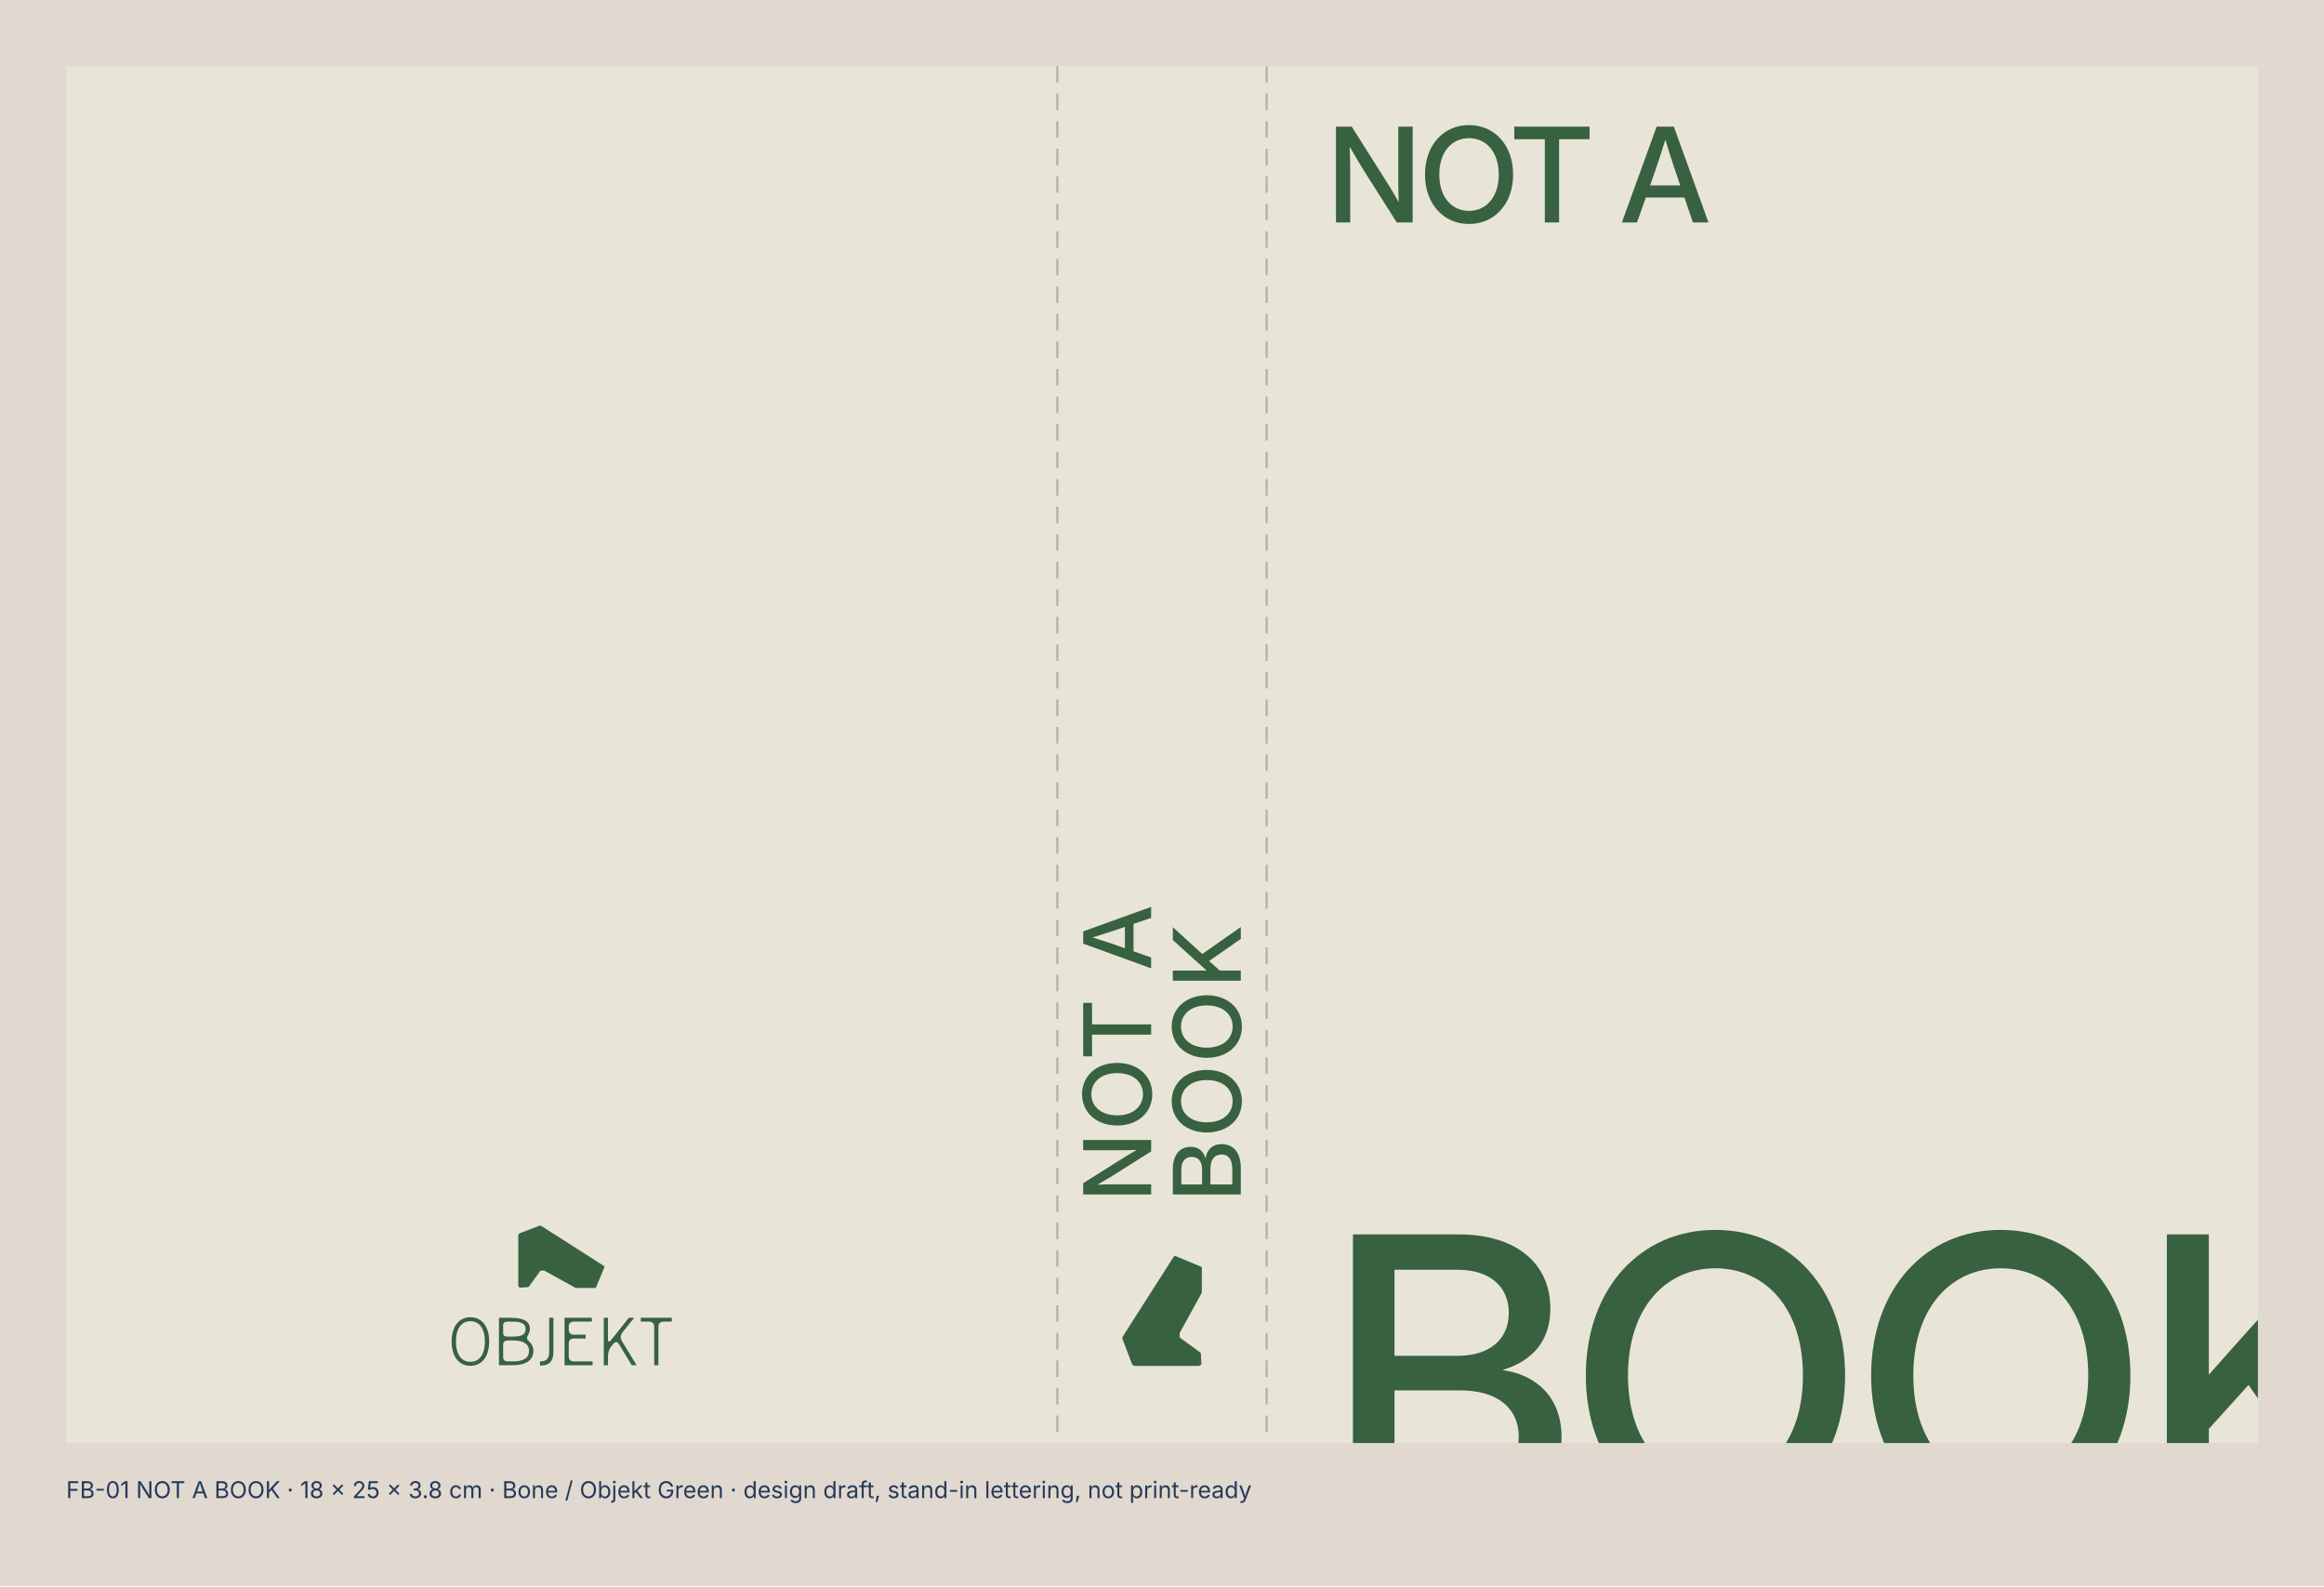
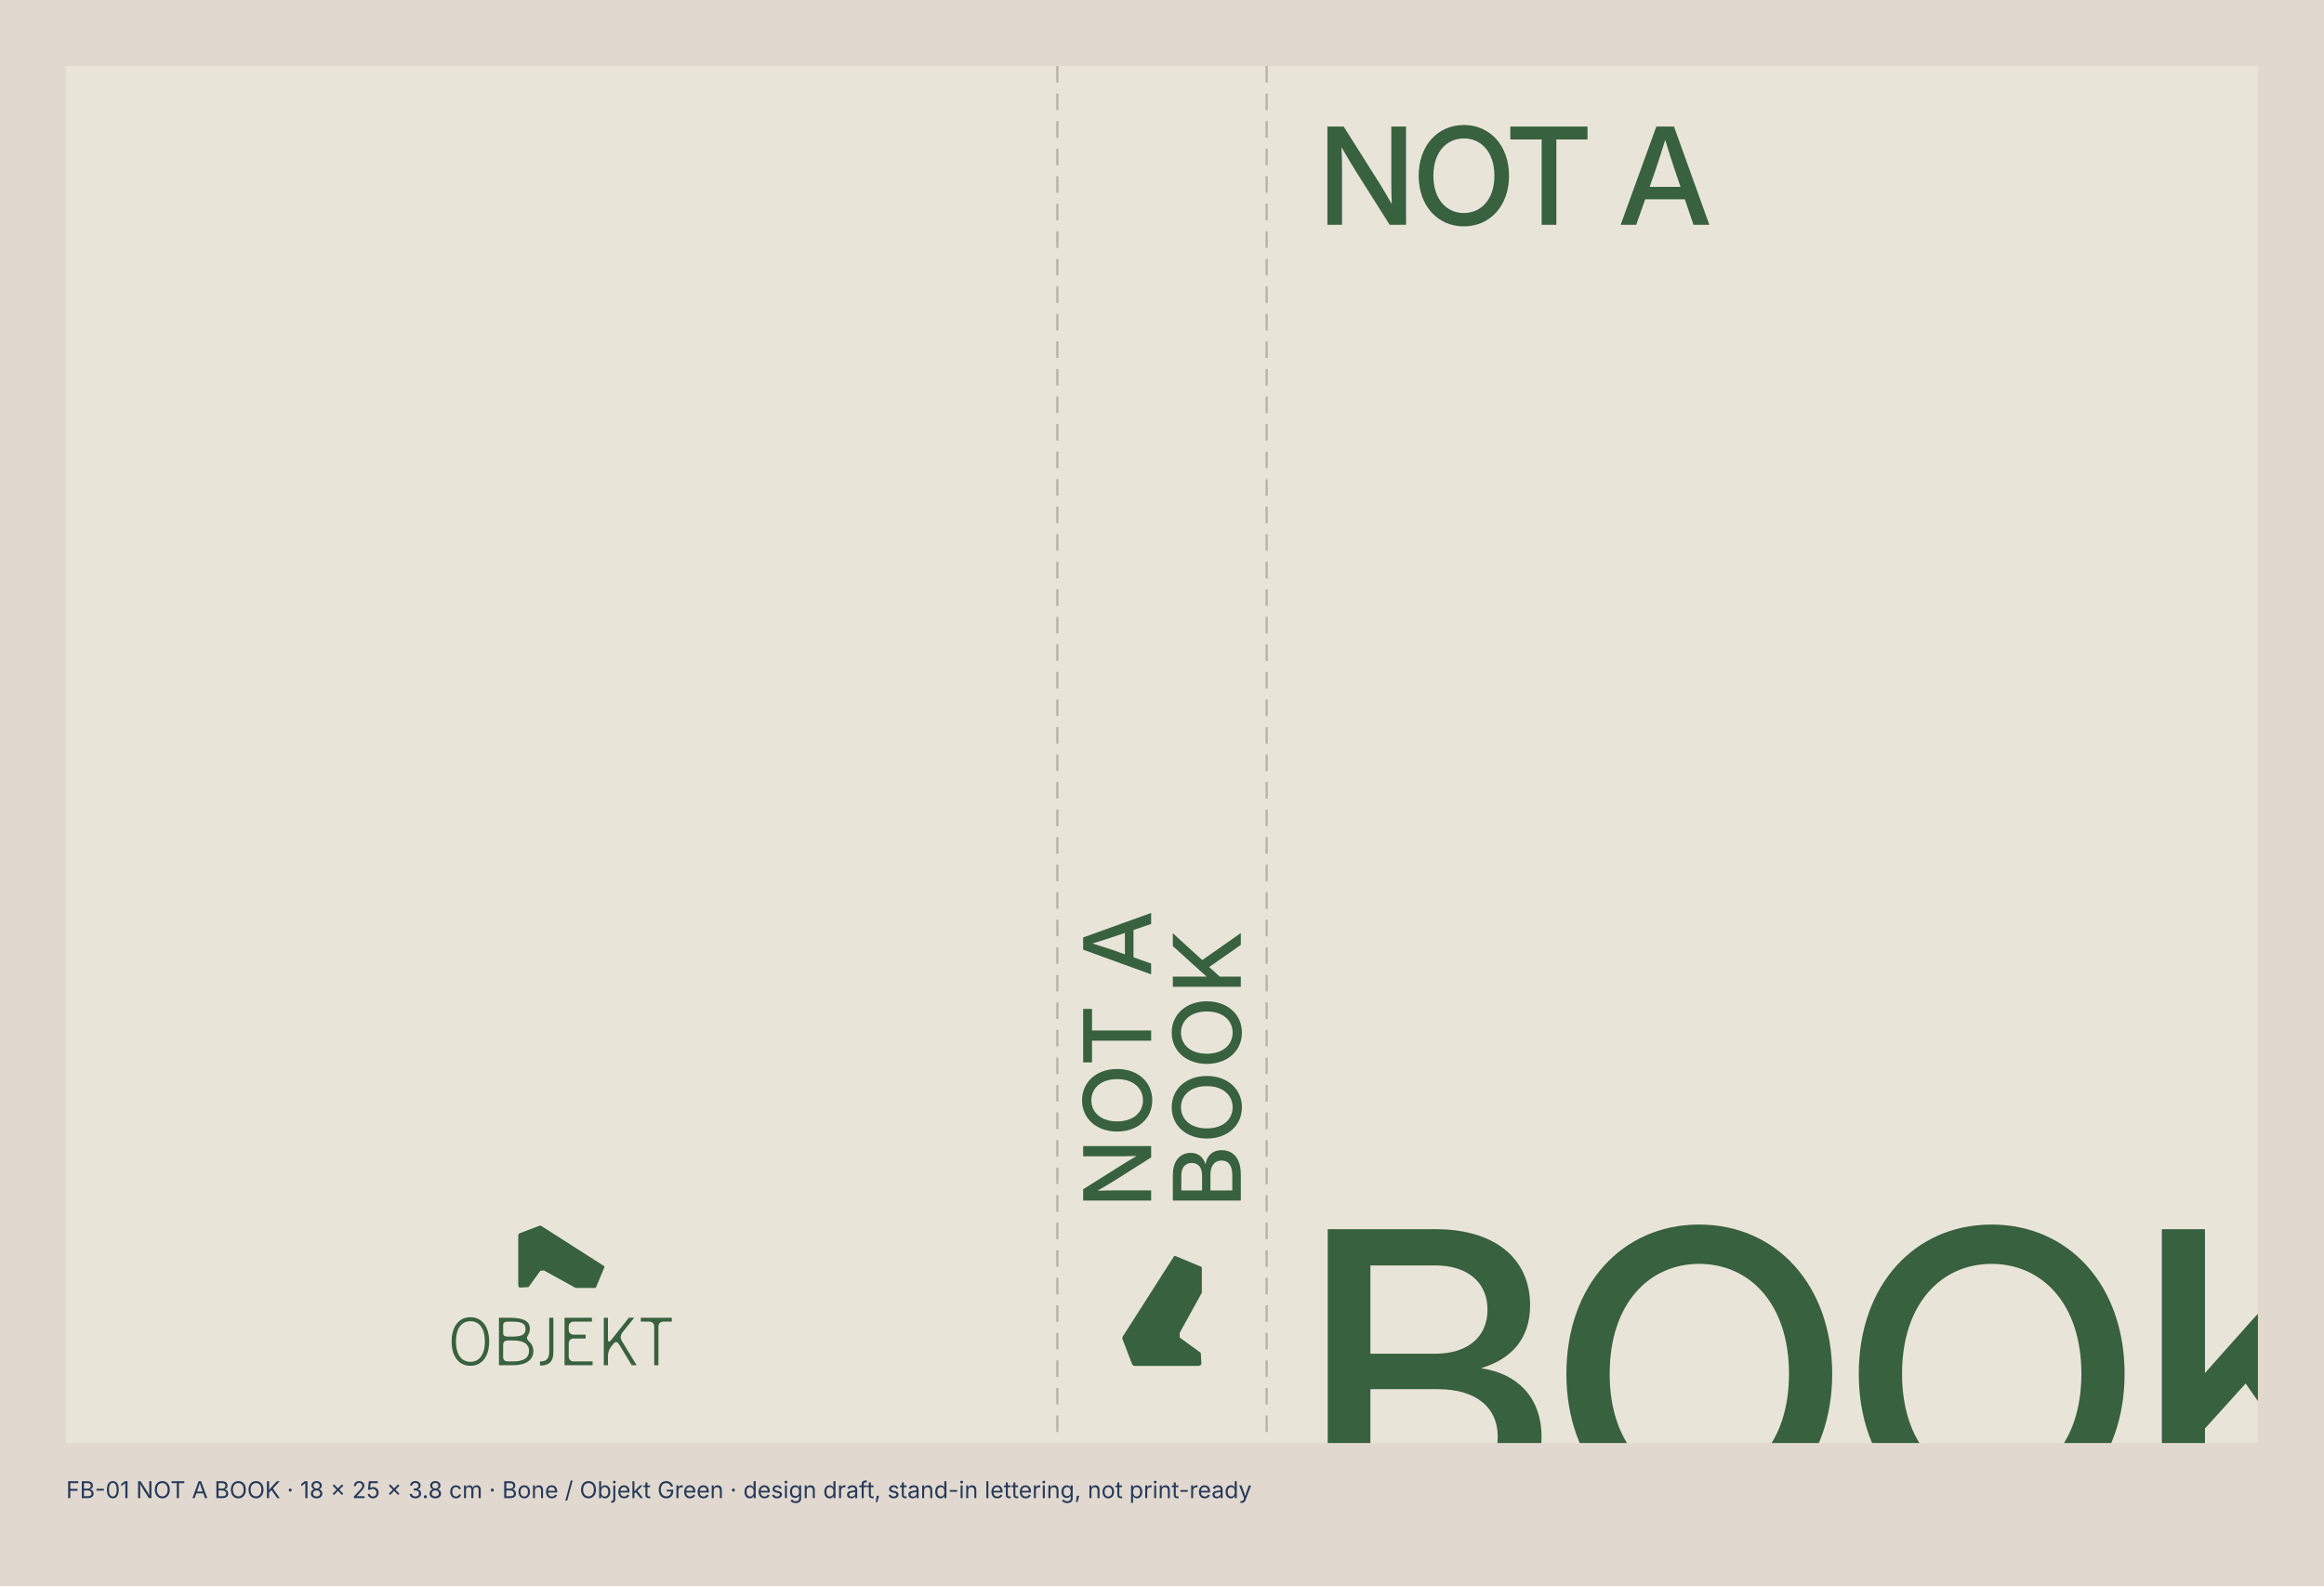
<svg xmlns="http://www.w3.org/2000/svg" viewBox="0 0 422 288" width="1266" height="864">
  <rect width="100%" height="100%" fill="#E1D9CF" />
  <g transform="translate(12 12)">
    <clipPath id="flat1">
      <rect x="0" y="0" width="398" height="250" />
    </clipPath>
    <g clip-path="url(#flat1)">
      <rect x="0" y="0" width="398" height="250" fill="#E9E4D8" />
-       <text x="229.00" y="28.38" font-family="Galak Round, Inter Display, Inter, Helvetica, Arial, sans-serif" font-size="23.91" font-weight="500" letter-spacing="-0.29" fill="#37613F">NOT A</text>
-       <text x="229.00" y="263.29" font-family="Galak Round, Inter Display, Inter, Helvetica, Arial, sans-serif" font-size="70.33" font-weight="500" letter-spacing="-0.84" fill="#37613F">BOOK</text>
+       <text x="227.41" y="28.82" font-family="Galak Round, Inter Display, Inter, Helvetica, Arial, sans-serif" font-size="24.51" font-weight="500" letter-spacing="-0.29" fill="#37613F">NOT A</text>
+       <text x="224.31" y="263.63" font-family="Galak Round, Inter Display, Inter, Helvetica, Arial, sans-serif" font-size="72.09" font-weight="500" letter-spacing="-0.87" fill="#37613F">BOOK</text>
      <path transform="translate(70.0 210.5) scale(0.05089)" fill="#37613F" fill-rule="evenodd" d="M237.93 214.35L237.93 35.99C237.93 32.22 240.26 28.84 243.79 27.49L312.45 1.31C315.22 0.25 318.33 0.57 320.83 2.18L544.47 145.04C544.47 145.54 545.85 147.70 545.61 148.14L515.17 221.26C514.64 222.24 513.62 222.84 512.51 222.84L443.13 222.84C442.31 222.84 441.53 222.51 440.96 221.93L331.76 161.71C331.16 161.09 330.32 160.76 329.46 160.79L318.50 161.27C317.45 161.32 316.50 161.90 315.99 162.82L275.60 218.47C275.10 219.38 274.17 219.96 273.13 220.02L243.72 221.66C242.61 221.72 241.55 221.16 240.97 220.21L238.37 215.92C238.09 215.45 237.93 214.90 237.93 214.35Z M67.19 486.50C98.31 486.50 118.73 461.35 118.73 414.03C118.73 366.72 98.31 341.57 67.19 341.57C36.06 341.57 15.64 366.72 15.64 414.03C15.64 461.35 36.06 486.50 67.19 486.50ZM67.19 327.38C108.27 327.38 134.17 360.50 134.17 414.03C134.17 467.57 108.27 500.69 67.19 500.69C26.10 500.69 0.20 467.57 0.20 414.03C0.20 360.50 26.10 327.38 67.19 327.38Z M219.82 485.00C254.68 485.00 276.35 473.80 276.35 447.65C276.35 421.50 254.68 410.30 219.82 410.30L201.40 410.30C190.94 410.30 183.96 414.53 183.96 425.74L183.96 469.56C183.96 480.77 190.94 485.00 201.40 485.00L219.82 485.00ZM213.60 396.60C248.46 396.60 263.90 390.88 263.90 369.71C263.90 348.55 248.46 343.07 213.60 343.07L201.40 343.07C190.94 343.07 183.96 346.30 183.96 355.27L183.96 384.40C183.96 393.37 190.94 396.60 201.40 396.60L213.60 396.60ZM291.78 447.65C291.78 480.02 266.39 498.70 216.59 498.70L169.02 498.70L169.02 329.37L209.86 329.37C259.66 329.37 279.33 343.56 279.33 368.47C279.33 386.15 269.13 393.37 269.13 401.58C269.13 413.54 291.78 418.27 291.78 447.65Z M315.43 485.00C333.61 485.25 348.30 479.77 348.30 450.64L348.30 329.37L363.24 329.37L363.24 452.13C363.24 489.23 343.82 499.94 315.43 499.94L315.43 485.00Z M503.18 485.00L503.18 498.70L403.08 498.70L403.08 329.37L500.69 329.37L500.69 343.07L435.45 343.07C424.99 343.07 418.02 350.04 418.02 360.50L418.02 372.20C418.02 382.66 424.99 389.63 435.45 389.63L478.28 389.63L478.28 403.33L435.45 403.33C424.99 403.33 418.02 410.30 418.02 420.76L418.02 467.57C418.02 478.03 424.99 485.00 435.45 485.00L503.18 485.00Z M632.41 329.37L651.59 329.37L610.25 380.92C605.27 387.14 603.53 392.62 603.53 398.35C603.53 402.83 604.52 407.06 608.01 412.79L660.30 498.70L642.87 498.70L598.30 425.24C594.31 418.52 591.08 416.03 587.34 416.03C584.11 416.03 580.87 417.77 576.39 423.25L570.16 430.97C562.44 440.68 557.96 453.13 557.96 466.08L557.96 498.70L543.02 498.70L543.02 329.37L557.96 329.37L557.96 403.33C557.96 411.79 559.45 414.78 561.70 414.78C563.44 414.78 565.93 413.04 569.91 408.06L632.41 329.37Z M723.05 360.50C723.05 350.04 716.08 343.07 705.62 343.07L675.24 343.07L675.24 329.37L785.80 329.37L785.80 343.07L755.42 343.07C744.96 343.07 737.99 350.04 737.99 360.50L737.99 498.70L723.05 498.70L723.05 360.50Z" />
      <path transform="translate(191.76 236.0) rotate(-90) scale(0.06494) translate(-238 0)" fill="#37613F" fill-rule="evenodd" d="M237.93 214.35L237.93 35.99C237.93 32.22 240.26 28.84 243.79 27.49L312.45 1.31C315.22 0.25 318.33 0.57 320.83 2.18L544.47 145.04C544.47 145.54 545.85 147.70 545.61 148.14L515.17 221.26C514.64 222.24 513.62 222.84 512.51 222.84L443.13 222.84C442.31 222.84 441.53 222.51 440.96 221.93L331.76 161.71C331.16 161.09 330.32 160.76 329.46 160.79L318.50 161.27C317.45 161.32 316.50 161.90 315.99 162.82L275.60 218.47C275.10 219.38 274.17 219.96 273.13 220.02L243.72 221.66C242.61 221.72 241.55 221.16 240.97 220.21L238.37 215.92C238.09 215.45 237.93 214.90 237.93 214.35Z" />
-       <text transform="translate(197.03 206.00) rotate(-90)" font-family="Galak Round, Inter Display, Inter, Helvetica, Arial, sans-serif" font-size="16.97" font-weight="500" letter-spacing="0.85" fill="#37613F">NOT A</text>
-       <text transform="translate(213.31 206.00) rotate(-90)" font-family="Galak Round, Inter Display, Inter, Helvetica, Arial, sans-serif" font-size="16.97" font-weight="500" letter-spacing="0.85" fill="#37613F">BOOK</text>
+       <text transform="translate(197.03 207.10) rotate(-90)" font-family="Galak Round, Inter Display, Inter, Helvetica, Arial, sans-serif" font-size="16.97" font-weight="500" letter-spacing="0.85" fill="#37613F">NOT A</text>
+       <text transform="translate(213.31 207.10) rotate(-90)" font-family="Galak Round, Inter Display, Inter, Helvetica, Arial, sans-serif" font-size="16.97" font-weight="500" letter-spacing="0.85" fill="#37613F">BOOK</text>
      <line x1="180" y1="0" x2="180" y2="250" stroke="#000" stroke-opacity=".22" stroke-width=".4" stroke-dasharray="3 2" />
      <line x1="218" y1="0" x2="218" y2="250" stroke="#000" stroke-opacity=".22" stroke-width=".4" stroke-dasharray="3 2" />
    </g>
  </g>
  <text x="12" y="272" font-family="Inter, Helvetica, Arial, sans-serif" font-size="4.2" fill="#25395A">FB-01 NOT A BOOK · 18 × 25 × 3.8 cm · Bone / Objekt Green · design draft, stand-in lettering, not print-ready</text>
</svg>
